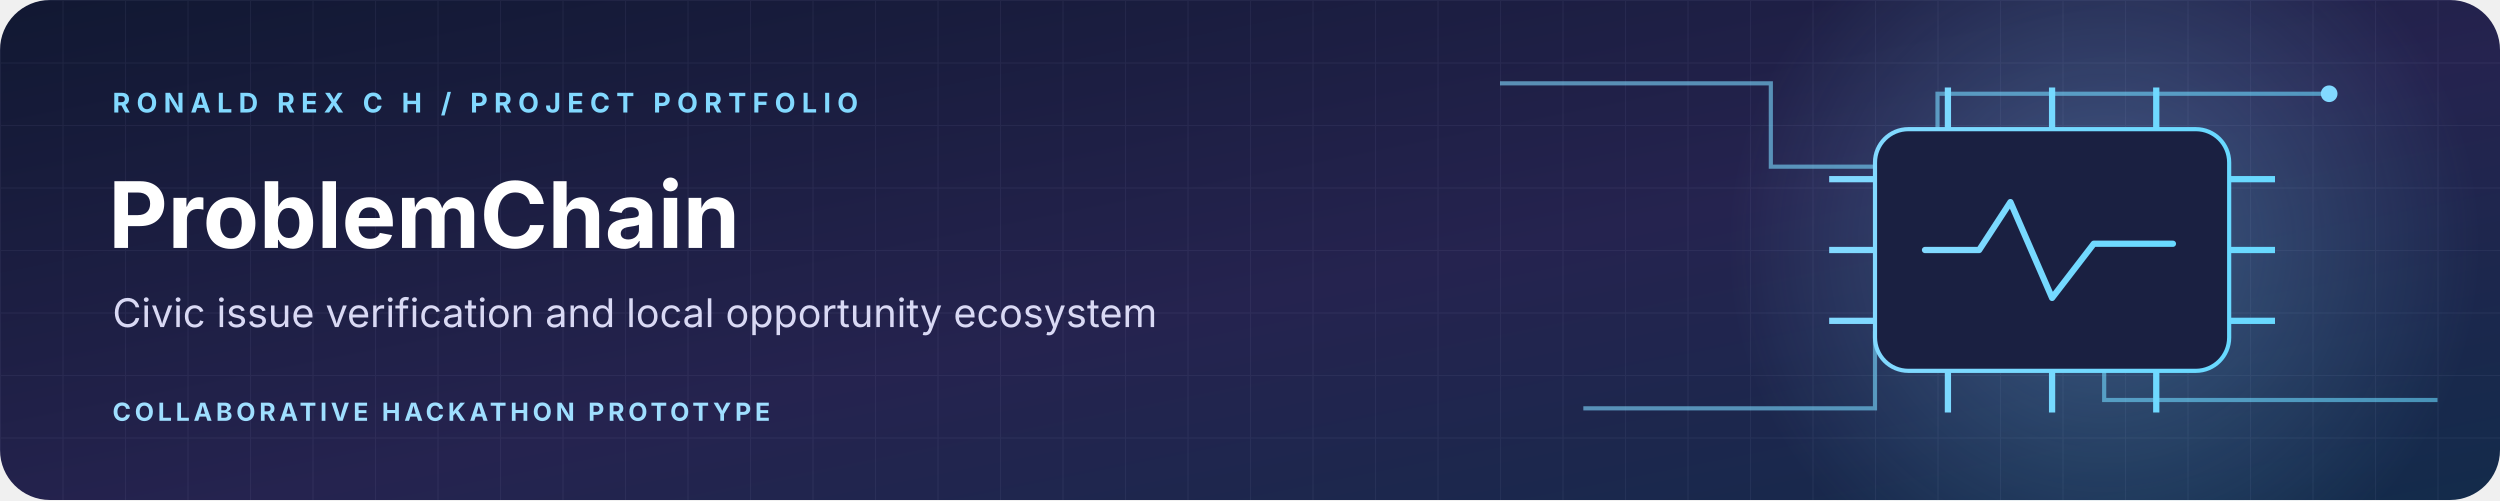
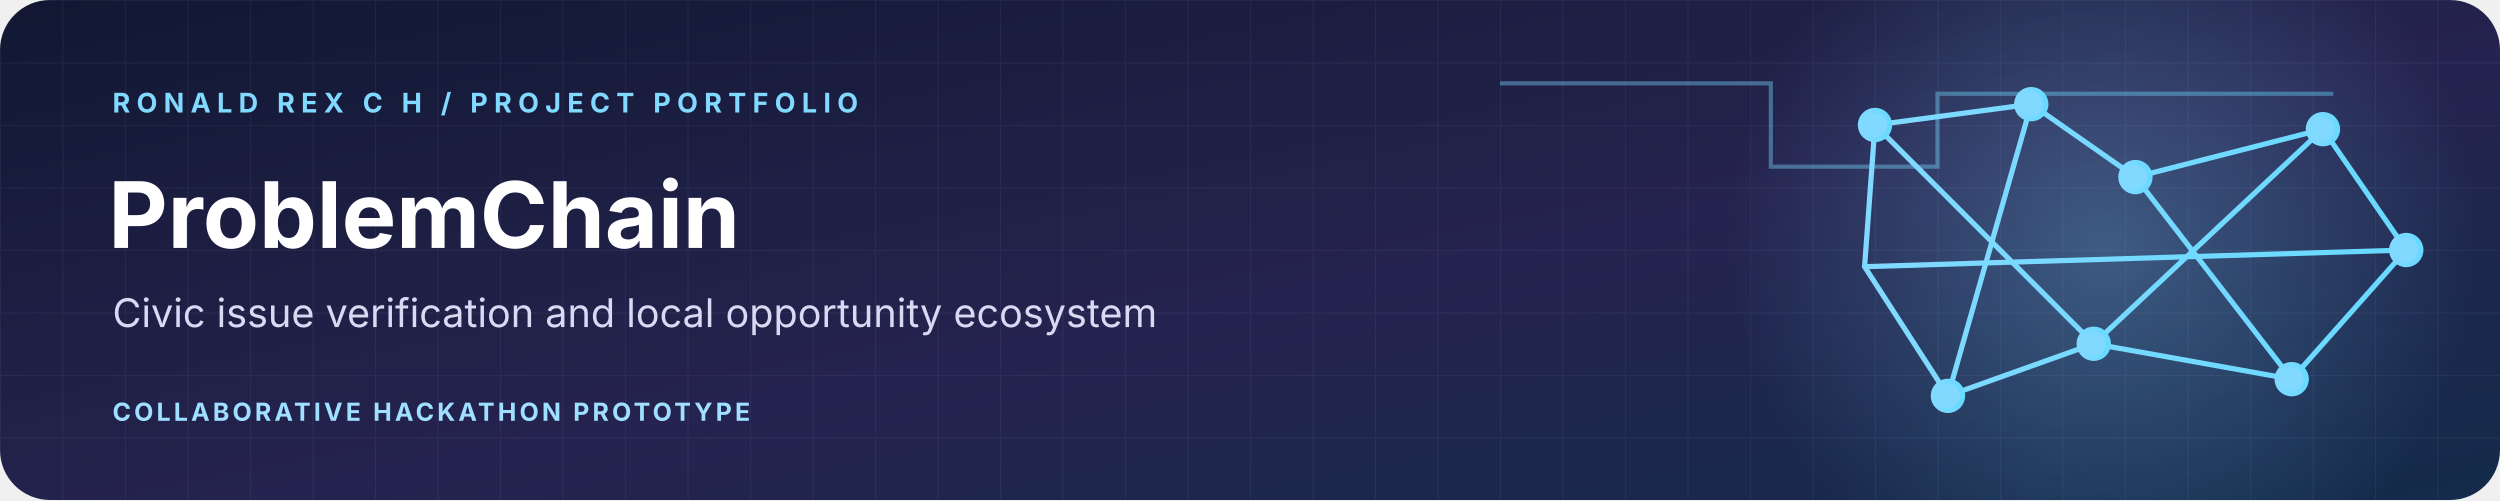
<svg xmlns="http://www.w3.org/2000/svg" width="1200" height="240" viewBox="0 0 1200 240" role="img" aria-label="ProblemChain — Civic issue verification and local opportunity ecosystem">
  <defs>
    <linearGradient id="bg" x1="0" y1="0" x2="1" y2="1">
      <stop stop-color="#111832" />
      <stop offset=".55" stop-color="#25234f" />
      <stop offset="1" stop-color="#132b4b" />
    </linearGradient>
    <linearGradient id="ac">
      <stop stop-color="#82d9ff" />
      <stop offset="1" stop-color="#68d9ff" />
    </linearGradient>
    <radialGradient id="gl">
      <stop stop-color="#82d9ff" stop-opacity=".3" />
      <stop offset="1" stop-color="#82d9ff" stop-opacity="0" />
    </radialGradient>
    <pattern id="grid" width="30" height="30" patternUnits="userSpaceOnUse">
      <path d="M30 0H0V30" fill="none" stroke="#d0ccff" stroke-opacity=".06" />
    </pattern>
  </defs>
  <rect width="1200" height="240" rx="24" fill="url(#bg)" />
  <rect width="1200" height="240" rx="24" fill="url(#grid)" />
  <circle cx="1010" cy="118" r="180" fill="url(#gl)" />
-   <path d="M720 40H850V80H930V45H1120M760 196H900V160H1010V192H1170" fill="none" stroke="url(#ac)" stroke-width="2" stroke-opacity=".6" />
-   <g transform="translate(900 62)" fill="none" stroke="url(#ac)" stroke-width="3">
-     <rect x="0" y="0" width="170" height="116" rx="16" fill="#1a2041" stroke-width="2" />
-     <path d="M24 58h26l15-23 20 46 20-26h38" stroke-linecap="round" stroke-linejoin="round">
-       <animate attributeName="stroke-dasharray" values="0 180;180 0;0 180" dur="5s" repeatCount="indefinite" />
-     </path>
-     <path d="M-22 24H0M-22 58H0M-22 92H0M170 24h22M170 58h22M170 92h22M35 -20V0M85 -20V0M135 -20V0M35 116v20M85 116v20M135 116v20" />
+   <path d="M720 40H850V80H930V45H1120" fill="none" stroke="url(#ac)" stroke-width="2" stroke-opacity=".4" />
+   <g transform="translate(880 40)" fill="none" stroke="url(#ac)" stroke-width="2.5">
+     <path d="M20 20L95 10 145 45 235 22 275 80 220 142 125 125 55 150 15 88Z" />
+     <path d="M20 20L125 125 235 22M95 10L55 150M145 45L220 142M15 88L275 80" />
+     <g fill="#82d9ff">
+       <circle cx="20" cy="20" r="7" />
+       <circle cx="95" cy="10" r="7" />
+       <circle cx="145" cy="45" r="7" />
+       <circle cx="235" cy="22" r="7" />
+       <circle cx="275" cy="80" r="7" />
+       <circle cx="220" cy="142" r="7" />
+       <circle cx="125" cy="125" r="7" />
+       <circle cx="55" cy="150" r="7" />
+     </g>
  </g>
  <g font-family="Inter,Segoe UI,Arial,sans-serif">
-     <text x="54" y="54" fill="#82d9ff" font-size="13" font-weight="700" letter-spacing="3">RONALD REX C H  /  PROJECT PORTFOLIO</text>
+     <text x="54" y="54" fill="#82d9ff" font-size="13" font-weight="700" letter-spacing="3">RONALD REX C H / PROJECT PORTFOLIO</text>
    <text x="52" y="119" fill="#fff" font-size="44" font-weight="750">ProblemChain</text>
    <text x="54" y="157" fill="#d9d9f4" font-size="19">Civic issue verification and local opportunity ecosystem</text>
-     <text x="54" y="202" fill="#9fdfff" font-size="12" font-weight="700" letter-spacing="1.8">COLLABORATIVE HACKATHON PROTOTYPE</text>
+     <text x="54" y="202" fill="#9fdfff" font-size="12" font-weight="700" letter-spacing="1.5">COLLABORATIVE HACKATHON PROTOTYPE</text>
  </g>
-   <circle cx="1118" cy="45" r="4" fill="#82d9ff">
-     <animate attributeName="opacity" values=".2;1;.2" dur="2.6s" repeatCount="indefinite" />
-   </circle>
</svg>
